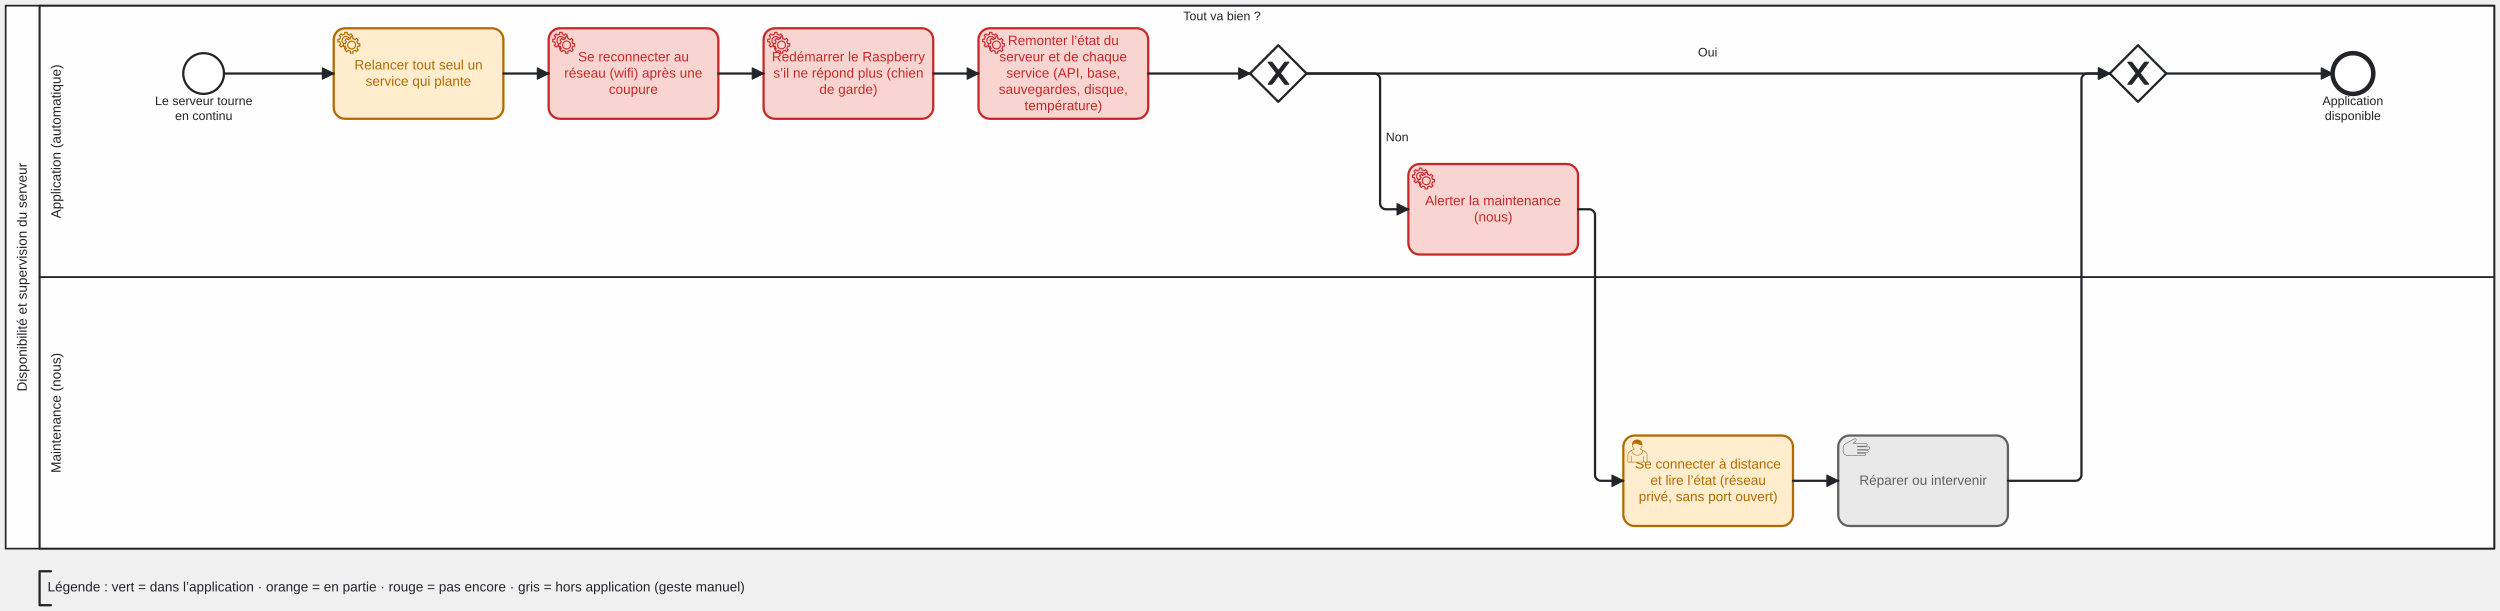
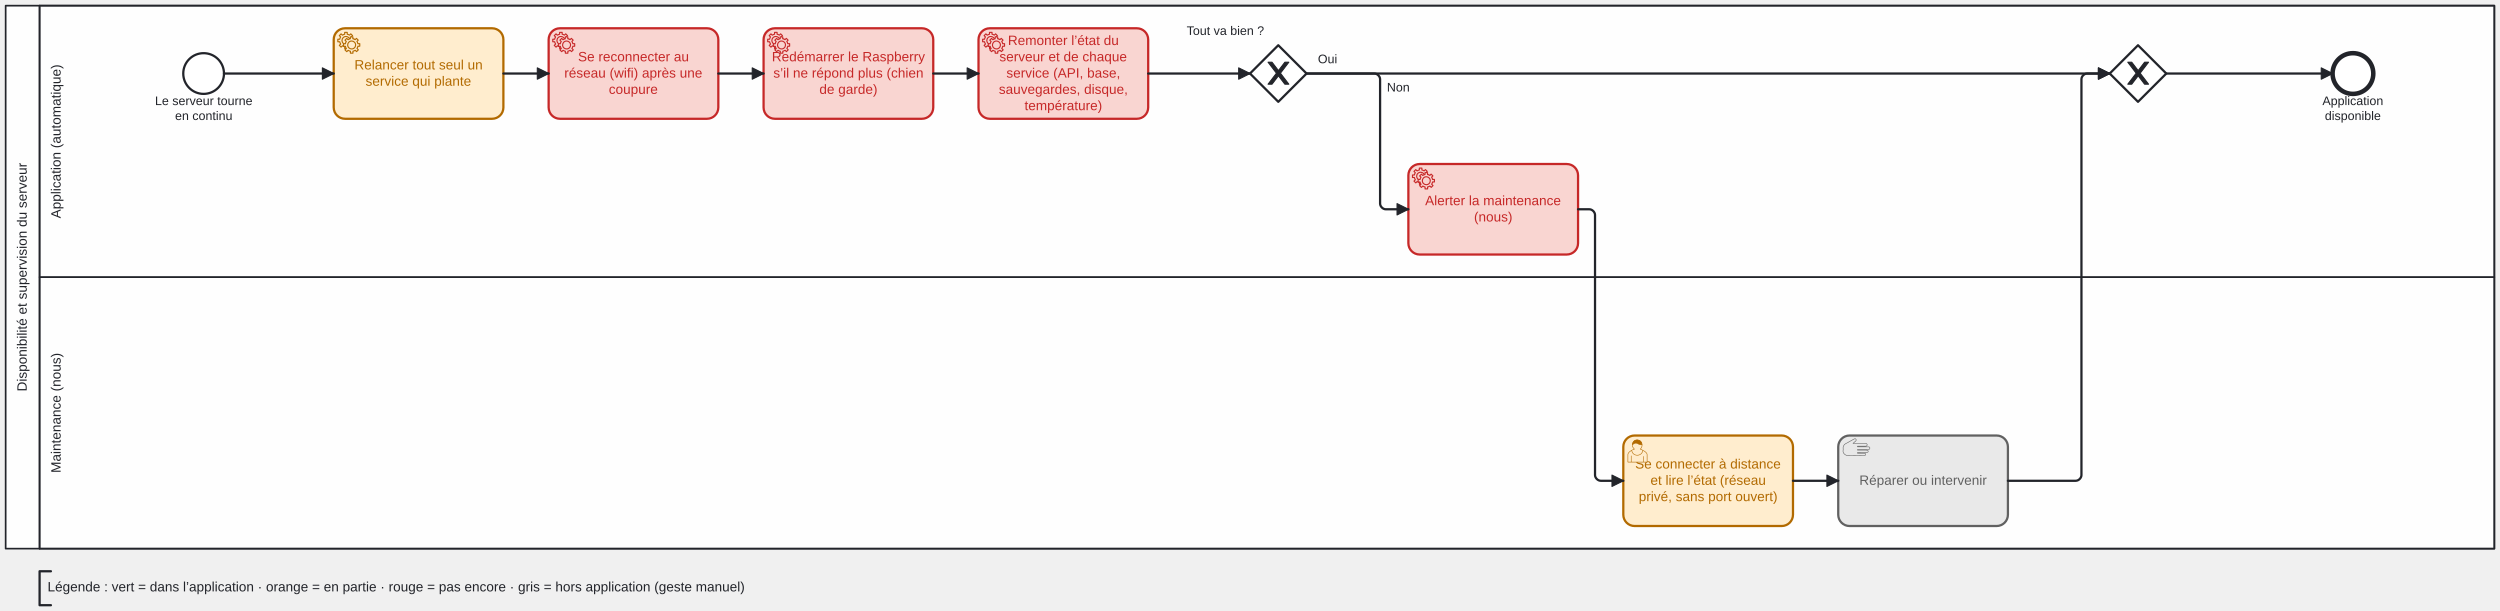
<svg xmlns="http://www.w3.org/2000/svg" width="2210" height="540" viewBox="35 35 2210 540" version="1.1">
  <g class="djs-group">
    <g class="djs-element djs-shape" data-element-id="P37_exploitation_pool" transform="matrix(1 0 0 1 40 40)" style="display: block;">
      <g class="djs-visual">
        <rect x="0" y="0" width="2200" height="480" rx="0" ry="0" style="stroke-linecap: round; stroke-linejoin: round; stroke: rgb(34, 36, 42); stroke-width: 1.5px; fill: white; fill-opacity: 0.95;" />
        <path style="fill: none; stroke-linecap: round; stroke-linejoin: round; stroke: rgb(34, 36, 42); stroke-width: 1.5px;" d="M30,0L30,480" />
        <text lineHeight="1.2" class="djs-label" transform="matrix(-1.83697e-16 -1 1 -1.83697e-16 0 480)" style="font-family: Arial, sans-serif; font-size: 12px; font-weight: normal; fill: rgb(34, 36, 42);">
          <tspan x="138.945" y="18.6">Disponibilité et supervision du serveur</tspan>
        </text>
      </g>
      <rect class="djs-hit djs-hit-all" x="0" y="0" width="2200" height="480" style="fill: none; stroke-opacity: 0; stroke: white; stroke-width: 15px;" />
      <rect x="-5" y="-5" rx="4" width="2210" height="490" class="djs-outline" style="fill: none;" />
    </g>
    <g class="djs-children">
      <g class="djs-group">
        <g class="djs-element djs-shape" data-element-id="P37_exploitation_voie_maintenance" transform="matrix(1 0 0 1 70 280)" style="display: block;">
          <g class="djs-visual">
            <rect x="0" y="0" width="2170" height="240" rx="0" ry="0" style="stroke-linecap: round; stroke-linejoin: round; stroke: rgb(34, 36, 42); stroke-width: 1.5px; fill: white; fill-opacity: 0.25;" />
            <text lineHeight="1.2" class="djs-label" transform="matrix(-1.83697e-16 -1 1 -1.83697e-16 0 240)" style="font-family: Arial, sans-serif; font-size: 12px; font-weight: normal; fill: rgb(34, 36, 42);">
              <tspan x="66.968" y="18.6">Maintenance (nous)</tspan>
            </text>
          </g>
          <rect class="djs-hit djs-hit-all" x="0" y="0" width="2170" height="240" style="fill: none; stroke-opacity: 0; stroke: white; stroke-width: 15px;" />
          <rect x="-5" y="-5" rx="4" width="2180" height="250" class="djs-outline" style="fill: none;" />
        </g>
      </g>
      <g class="djs-group">
        <g class="djs-element djs-shape" data-element-id="P37_exploitation_voie_systeme" transform="matrix(1 0 0 1 70 40)" style="display: block;">
          <g class="djs-visual">
            <rect x="0" y="0" width="2170" height="240" rx="0" ry="0" style="stroke-linecap: round; stroke-linejoin: round; stroke: rgb(34, 36, 42); stroke-width: 1.5px; fill: white; fill-opacity: 0.25;" />
            <text lineHeight="1.2" class="djs-label" transform="matrix(-1.83697e-16 -1 1 -1.83697e-16 0 240)" style="font-family: Arial, sans-serif; font-size: 12px; font-weight: normal; fill: rgb(34, 36, 42);">
              <tspan x="51.959" y="18.6">Application (automatique)</tspan>
            </text>
          </g>
          <rect class="djs-hit djs-hit-all" x="0" y="0" width="2170" height="240" style="fill: none; stroke-opacity: 0; stroke: white; stroke-width: 15px;" />
          <rect x="-5" y="-5" rx="4" width="2180" height="250" class="djs-outline" style="fill: none;" />
        </g>
      </g>
      <g class="djs-group">
        <g class="djs-element djs-shape" data-element-id="P37_exploitation_d" transform="matrix(1 0 0 1 197 82)" style="display: block;">
          <g class="djs-visual">
            <circle cx="18" cy="18" r="18" style="stroke-linecap: round; stroke-linejoin: round; stroke: rgb(34, 36, 42); stroke-width: 2px; fill: white; fill-opacity: 0.95;" />
          </g>
          <rect class="djs-hit djs-hit-all" x="0" y="0" width="36" height="36" style="fill: none; stroke-opacity: 0; stroke: white; stroke-width: 15px;" />
          <circle cx="18" cy="18" r="23" class="djs-outline" style="fill: none;" />
        </g>
      </g>
      <g class="djs-group">
        <g class="djs-element djs-shape" data-element-id="P37_exploitation_d_label" transform="matrix(1 0 0 1 172 118)" style="display: block;">
          <g class="djs-visual">
            <text lineHeight="1.2" class="djs-label" style="font-family: Arial, sans-serif; font-size: 11px; font-weight: normal; fill: rgb(34, 36, 42);">
              <tspan x="0" y="9.9">Le serveur tourne</tspan>
              <tspan x="17.727" y="23.1">en continu</tspan>
            </text>
          </g>
          <rect class="djs-hit djs-hit-all" x="0" y="0" width="87" height="27" style="fill: none; stroke-opacity: 0; stroke: white; stroke-width: 15px;" />
          <rect x="-5" y="-5" rx="4" width="97" height="37" class="djs-outline" style="fill: none;" />
        </g>
      </g>
      <g class="djs-group">
        <g class="djs-element djs-shape" data-element-id="P37_exploitation_t1" transform="matrix(1 0 0 1 330 60)" style="display: block;">
          <g class="djs-visual">
            <rect x="0" y="0" width="150" height="80" rx="10" ry="10" style="stroke-linecap: round; stroke-linejoin: round; stroke: rgb(178, 106, 0); stroke-width: 2px; fill: rgb(255, 236, 204); fill-opacity: 0.95;" />
            <text lineHeight="1.2" class="djs-label" style="font-family: Arial, sans-serif; font-size: 12px; font-weight: normal; fill: rgb(178, 106, 0);">
              <tspan x="18.297" y="36.4">Relancer tout seul un </tspan>
              <tspan x="28.144" y="50.8">service qui plante</tspan>
            </text>
            <circle cx="5" cy="5" r="5" transform="translate(6, 6)" style="stroke-linecap: round; stroke-linejoin: round; stroke: none; stroke-width: 2px; fill: rgb(255, 236, 204);" />
            <path d="m 12,18 v -1.713 c 0.352,-0.07 0.704,-0.178 1.048,-0.321 0.344,-0.145 0.666,-0.321 0.966,-0.521 l 1.194,1.18 1.567,-1.577 -1.195,-1.18 c 0.403,-0.614 0.683,-1.299 0.825,-2.018 l 1.622,-0.01 v -2.22 l -1.637,0.01 c -0.073,-0.352 -0.178,-0.7 -0.324,-1.044 -0.145,-0.344 -0.321,-0.664 -0.523,-0.962 l 1.131,-1.136 -1.583,-1.563 -1.13,1.136 c -0.614,-0.401 -1.303,-0.681 -2.023,-0.822 l 0.009,-1.619 h -2.241 l 0.004,1.631 c -0.354,0.074 -0.705,0.18 -1.05,0.324 -0.344,0.144 -0.665,0.321 -0.964,0.52 l -1.17,-1.158 -1.567,1.579 1.168,1.157 c -0.403,0.613 -0.683,1.298 -0.825,2.017 l -1.659,0.003 v 2.222 l 1.672,-0.006 c 0.073,0.351 0.18,0.702 0.324,1.045 0.145,0.344 0.321,0.664 0.523,0.961 l -1.199,1.197 1.584,1.56 1.196,-1.193 c 0.614,0.403 1.303,0.682 2.023,0.823 l 7.19e-4,1.699 h 2.227 z m 0.221,-3.996 c -1.789,0.75 -3.858,-0.093 -4.61,-1.874 -0.752,-1.783 0.091,-3.846 1.88,-4.596 1.788,-0.749 3.857,0.093 4.609,1.874 0.752,1.782 -0.091,3.846 -1.88,4.596 z" style="fill: rgb(255, 236, 204); stroke-linecap: round; stroke-linejoin: round; stroke: rgb(178, 106, 0); stroke-width: 1px;" />
            <circle cx="5" cy="5" r="5" transform="translate(11, 10)" style="stroke-linecap: round; stroke-linejoin: round; stroke: none; stroke-width: 2px; fill: rgb(255, 236, 204);" />
            <path d="m 17,22 v -1.713 c 0.352,-0.07 0.704,-0.178 1.048,-0.321 0.344,-0.145 0.666,-0.321 0.966,-0.521 l 1.194,1.18 1.567,-1.577 -1.195,-1.18 c 0.403,-0.614 0.683,-1.299 0.825,-2.018 l 1.622,-0.01 v -2.22 l -1.637,0.01 c -0.073,-0.352 -0.178,-0.7 -0.324,-1.044 -0.145,-0.344 -0.321,-0.664 -0.523,-0.962 l 1.131,-1.136 -1.583,-1.563 -1.13,1.136 c -0.614,-0.401 -1.303,-0.681 -2.023,-0.822 l 0.009,-1.619 h -2.241 l 0.004,1.631 c -0.354,0.074 -0.705,0.18 -1.05,0.324 -0.344,0.144 -0.665,0.321 -0.964,0.52 l -1.17,-1.158 -1.567,1.579 1.168,1.157 c -0.403,0.613 -0.683,1.298 -0.825,2.017 l -1.659,0.003 v 2.222 l 1.672,-0.006 c 0.073,0.351 0.18,0.702 0.324,1.045 0.145,0.344 0.321,0.664 0.523,0.961 l -1.199,1.197 1.584,1.56 1.196,-1.193 c 0.614,0.403 1.303,0.682 2.023,0.823 l 7.19e-4,1.699 h 2.227 z m 0.221,-3.996 c -1.789,0.75 -3.858,-0.093 -4.61,-1.874 -0.752,-1.783 0.091,-3.846 1.88,-4.596 1.788,-0.749 3.857,0.093 4.609,1.874 0.752,1.782 -0.091,3.846 -1.88,4.596 z" style="fill: rgb(255, 236, 204); stroke-linecap: round; stroke-linejoin: round; stroke: rgb(178, 106, 0); stroke-width: 1px;" />
          </g>
          <rect class="djs-hit djs-hit-all" x="0" y="0" width="150" height="80" style="fill: none; stroke-opacity: 0; stroke: white; stroke-width: 15px;" />
          <rect x="-5" y="-5" rx="14" width="160" height="90" class="djs-outline" style="fill: none;" />
        </g>
      </g>
      <g class="djs-group">
        <g class="djs-element djs-shape" data-element-id="P37_exploitation_t2" transform="matrix(1 0 0 1 520 60)" style="display: block;">
          <g class="djs-visual">
            <rect x="0" y="0" width="150" height="80" rx="10" ry="10" style="stroke-linecap: round; stroke-linejoin: round; stroke: rgb(198, 40, 40); stroke-width: 2px; fill: rgb(249, 211, 207); fill-opacity: 0.95;" />
            <text lineHeight="1.2" class="djs-label" style="font-family: Arial, sans-serif; font-size: 12px; font-weight: normal; fill: rgb(198, 40, 40);">
              <tspan x="25.969" y="29.2">Se reconnecter au </tspan>
              <tspan x="13.809" y="43.6">réseau (wifi) après une </tspan>
              <tspan x="53.154" y="58">coupure</tspan>
            </text>
            <circle cx="5" cy="5" r="5" transform="translate(6, 6)" style="stroke-linecap: round; stroke-linejoin: round; stroke: none; stroke-width: 2px; fill: rgb(249, 211, 207);" />
            <path d="m 12,18 v -1.713 c 0.352,-0.07 0.704,-0.178 1.048,-0.321 0.344,-0.145 0.666,-0.321 0.966,-0.521 l 1.194,1.18 1.567,-1.577 -1.195,-1.18 c 0.403,-0.614 0.683,-1.299 0.825,-2.018 l 1.622,-0.01 v -2.22 l -1.637,0.01 c -0.073,-0.352 -0.178,-0.7 -0.324,-1.044 -0.145,-0.344 -0.321,-0.664 -0.523,-0.962 l 1.131,-1.136 -1.583,-1.563 -1.13,1.136 c -0.614,-0.401 -1.303,-0.681 -2.023,-0.822 l 0.009,-1.619 h -2.241 l 0.004,1.631 c -0.354,0.074 -0.705,0.18 -1.05,0.324 -0.344,0.144 -0.665,0.321 -0.964,0.52 l -1.17,-1.158 -1.567,1.579 1.168,1.157 c -0.403,0.613 -0.683,1.298 -0.825,2.017 l -1.659,0.003 v 2.222 l 1.672,-0.006 c 0.073,0.351 0.18,0.702 0.324,1.045 0.145,0.344 0.321,0.664 0.523,0.961 l -1.199,1.197 1.584,1.56 1.196,-1.193 c 0.614,0.403 1.303,0.682 2.023,0.823 l 7.19e-4,1.699 h 2.227 z m 0.221,-3.996 c -1.789,0.75 -3.858,-0.093 -4.61,-1.874 -0.752,-1.783 0.091,-3.846 1.88,-4.596 1.788,-0.749 3.857,0.093 4.609,1.874 0.752,1.782 -0.091,3.846 -1.88,4.596 z" style="fill: rgb(249, 211, 207); stroke-linecap: round; stroke-linejoin: round; stroke: rgb(198, 40, 40); stroke-width: 1px;" />
            <circle cx="5" cy="5" r="5" transform="translate(11, 10)" style="stroke-linecap: round; stroke-linejoin: round; stroke: none; stroke-width: 2px; fill: rgb(249, 211, 207);" />
            <path d="m 17,22 v -1.713 c 0.352,-0.07 0.704,-0.178 1.048,-0.321 0.344,-0.145 0.666,-0.321 0.966,-0.521 l 1.194,1.18 1.567,-1.577 -1.195,-1.18 c 0.403,-0.614 0.683,-1.299 0.825,-2.018 l 1.622,-0.01 v -2.22 l -1.637,0.01 c -0.073,-0.352 -0.178,-0.7 -0.324,-1.044 -0.145,-0.344 -0.321,-0.664 -0.523,-0.962 l 1.131,-1.136 -1.583,-1.563 -1.13,1.136 c -0.614,-0.401 -1.303,-0.681 -2.023,-0.822 l 0.009,-1.619 h -2.241 l 0.004,1.631 c -0.354,0.074 -0.705,0.18 -1.05,0.324 -0.344,0.144 -0.665,0.321 -0.964,0.52 l -1.17,-1.158 -1.567,1.579 1.168,1.157 c -0.403,0.613 -0.683,1.298 -0.825,2.017 l -1.659,0.003 v 2.222 l 1.672,-0.006 c 0.073,0.351 0.18,0.702 0.324,1.045 0.145,0.344 0.321,0.664 0.523,0.961 l -1.199,1.197 1.584,1.56 1.196,-1.193 c 0.614,0.403 1.303,0.682 2.023,0.823 l 7.19e-4,1.699 h 2.227 z m 0.221,-3.996 c -1.789,0.75 -3.858,-0.093 -4.61,-1.874 -0.752,-1.783 0.091,-3.846 1.88,-4.596 1.788,-0.749 3.857,0.093 4.609,1.874 0.752,1.782 -0.091,3.846 -1.88,4.596 z" style="fill: rgb(249, 211, 207); stroke-linecap: round; stroke-linejoin: round; stroke: rgb(198, 40, 40); stroke-width: 1px;" />
          </g>
          <rect class="djs-hit djs-hit-all" x="0" y="0" width="150" height="80" style="fill: none; stroke-opacity: 0; stroke: white; stroke-width: 15px;" />
          <rect x="-5" y="-5" rx="14" width="160" height="90" class="djs-outline" style="fill: none;" />
        </g>
      </g>
      <g class="djs-group">
        <g class="djs-element djs-shape" data-element-id="P37_exploitation_t3" transform="matrix(1 0 0 1 710 60)" style="display: block;">
          <g class="djs-visual">
            <rect x="0" y="0" width="150" height="80" rx="10" ry="10" style="stroke-linecap: round; stroke-linejoin: round; stroke: rgb(198, 40, 40); stroke-width: 2px; fill: rgb(249, 211, 207); fill-opacity: 0.95;" />
            <text lineHeight="1.2" class="djs-label" style="font-family: Arial, sans-serif; font-size: 12px; font-weight: normal; fill: rgb(198, 40, 40);">
              <tspan x="7.305" y="29.2">Redémarrer le Raspberry </tspan>
              <tspan x="8.625" y="43.6">s’il ne répond plus (chien</tspan>
              <tspan x="49.312" y="58">de garde)</tspan>
            </text>
            <circle cx="5" cy="5" r="5" transform="translate(6, 6)" style="stroke-linecap: round; stroke-linejoin: round; stroke: none; stroke-width: 2px; fill: rgb(249, 211, 207);" />
            <path d="m 12,18 v -1.713 c 0.352,-0.07 0.704,-0.178 1.048,-0.321 0.344,-0.145 0.666,-0.321 0.966,-0.521 l 1.194,1.18 1.567,-1.577 -1.195,-1.18 c 0.403,-0.614 0.683,-1.299 0.825,-2.018 l 1.622,-0.01 v -2.22 l -1.637,0.01 c -0.073,-0.352 -0.178,-0.7 -0.324,-1.044 -0.145,-0.344 -0.321,-0.664 -0.523,-0.962 l 1.131,-1.136 -1.583,-1.563 -1.13,1.136 c -0.614,-0.401 -1.303,-0.681 -2.023,-0.822 l 0.009,-1.619 h -2.241 l 0.004,1.631 c -0.354,0.074 -0.705,0.18 -1.05,0.324 -0.344,0.144 -0.665,0.321 -0.964,0.52 l -1.17,-1.158 -1.567,1.579 1.168,1.157 c -0.403,0.613 -0.683,1.298 -0.825,2.017 l -1.659,0.003 v 2.222 l 1.672,-0.006 c 0.073,0.351 0.18,0.702 0.324,1.045 0.145,0.344 0.321,0.664 0.523,0.961 l -1.199,1.197 1.584,1.56 1.196,-1.193 c 0.614,0.403 1.303,0.682 2.023,0.823 l 7.19e-4,1.699 h 2.227 z m 0.221,-3.996 c -1.789,0.75 -3.858,-0.093 -4.61,-1.874 -0.752,-1.783 0.091,-3.846 1.88,-4.596 1.788,-0.749 3.857,0.093 4.609,1.874 0.752,1.782 -0.091,3.846 -1.88,4.596 z" style="fill: rgb(249, 211, 207); stroke-linecap: round; stroke-linejoin: round; stroke: rgb(198, 40, 40); stroke-width: 1px;" />
            <circle cx="5" cy="5" r="5" transform="translate(11, 10)" style="stroke-linecap: round; stroke-linejoin: round; stroke: none; stroke-width: 2px; fill: rgb(249, 211, 207);" />
            <path d="m 17,22 v -1.713 c 0.352,-0.07 0.704,-0.178 1.048,-0.321 0.344,-0.145 0.666,-0.321 0.966,-0.521 l 1.194,1.18 1.567,-1.577 -1.195,-1.18 c 0.403,-0.614 0.683,-1.299 0.825,-2.018 l 1.622,-0.01 v -2.22 l -1.637,0.01 c -0.073,-0.352 -0.178,-0.7 -0.324,-1.044 -0.145,-0.344 -0.321,-0.664 -0.523,-0.962 l 1.131,-1.136 -1.583,-1.563 -1.13,1.136 c -0.614,-0.401 -1.303,-0.681 -2.023,-0.822 l 0.009,-1.619 h -2.241 l 0.004,1.631 c -0.354,0.074 -0.705,0.18 -1.05,0.324 -0.344,0.144 -0.665,0.321 -0.964,0.52 l -1.17,-1.158 -1.567,1.579 1.168,1.157 c -0.403,0.613 -0.683,1.298 -0.825,2.017 l -1.659,0.003 v 2.222 l 1.672,-0.006 c 0.073,0.351 0.18,0.702 0.324,1.045 0.145,0.344 0.321,0.664 0.523,0.961 l -1.199,1.197 1.584,1.56 1.196,-1.193 c 0.614,0.403 1.303,0.682 2.023,0.823 l 7.19e-4,1.699 h 2.227 z m 0.221,-3.996 c -1.789,0.75 -3.858,-0.093 -4.61,-1.874 -0.752,-1.783 0.091,-3.846 1.88,-4.596 1.788,-0.749 3.857,0.093 4.609,1.874 0.752,1.782 -0.091,3.846 -1.88,4.596 z" style="fill: rgb(249, 211, 207); stroke-linecap: round; stroke-linejoin: round; stroke: rgb(198, 40, 40); stroke-width: 1px;" />
          </g>
          <rect class="djs-hit djs-hit-all" x="0" y="0" width="150" height="80" style="fill: none; stroke-opacity: 0; stroke: white; stroke-width: 15px;" />
          <rect x="-5" y="-5" rx="14" width="160" height="90" class="djs-outline" style="fill: none;" />
        </g>
      </g>
      <g class="djs-group">
        <g class="djs-element djs-shape" data-element-id="P37_exploitation_t4" transform="matrix(1 0 0 1 900 60)" style="display: block;">
          <g class="djs-visual">
            <rect x="0" y="0" width="150" height="80" rx="10" ry="10" style="stroke-linecap: round; stroke-linejoin: round; stroke: rgb(198, 40, 40); stroke-width: 2px; fill: rgb(249, 211, 207); fill-opacity: 0.95;" />
            <text lineHeight="1.2" class="djs-label" style="font-family: Arial, sans-serif; font-size: 12px; font-weight: normal; fill: rgb(198, 40, 40);">
              <tspan x="25.969" y="14.8">Remonter l’état du </tspan>
              <tspan x="18.467" y="29.2">serveur et de chaque </tspan>
              <tspan x="24.641" y="43.6">service (API, base, </tspan>
              <tspan x="17.961" y="58">sauvegardes, disque, </tspan>
              <tspan x="40.648" y="72.4">température)</tspan>
            </text>
            <circle cx="5" cy="5" r="5" transform="translate(6, 6)" style="stroke-linecap: round; stroke-linejoin: round; stroke: none; stroke-width: 2px; fill: rgb(249, 211, 207);" />
            <path d="m 12,18 v -1.713 c 0.352,-0.07 0.704,-0.178 1.048,-0.321 0.344,-0.145 0.666,-0.321 0.966,-0.521 l 1.194,1.18 1.567,-1.577 -1.195,-1.18 c 0.403,-0.614 0.683,-1.299 0.825,-2.018 l 1.622,-0.01 v -2.22 l -1.637,0.01 c -0.073,-0.352 -0.178,-0.7 -0.324,-1.044 -0.145,-0.344 -0.321,-0.664 -0.523,-0.962 l 1.131,-1.136 -1.583,-1.563 -1.13,1.136 c -0.614,-0.401 -1.303,-0.681 -2.023,-0.822 l 0.009,-1.619 h -2.241 l 0.004,1.631 c -0.354,0.074 -0.705,0.18 -1.05,0.324 -0.344,0.144 -0.665,0.321 -0.964,0.52 l -1.17,-1.158 -1.567,1.579 1.168,1.157 c -0.403,0.613 -0.683,1.298 -0.825,2.017 l -1.659,0.003 v 2.222 l 1.672,-0.006 c 0.073,0.351 0.18,0.702 0.324,1.045 0.145,0.344 0.321,0.664 0.523,0.961 l -1.199,1.197 1.584,1.56 1.196,-1.193 c 0.614,0.403 1.303,0.682 2.023,0.823 l 7.19e-4,1.699 h 2.227 z m 0.221,-3.996 c -1.789,0.75 -3.858,-0.093 -4.61,-1.874 -0.752,-1.783 0.091,-3.846 1.88,-4.596 1.788,-0.749 3.857,0.093 4.609,1.874 0.752,1.782 -0.091,3.846 -1.88,4.596 z" style="fill: rgb(249, 211, 207); stroke-linecap: round; stroke-linejoin: round; stroke: rgb(198, 40, 40); stroke-width: 1px;" />
            <circle cx="5" cy="5" r="5" transform="translate(11, 10)" style="stroke-linecap: round; stroke-linejoin: round; stroke: none; stroke-width: 2px; fill: rgb(249, 211, 207);" />
            <path d="m 17,22 v -1.713 c 0.352,-0.07 0.704,-0.178 1.048,-0.321 0.344,-0.145 0.666,-0.321 0.966,-0.521 l 1.194,1.18 1.567,-1.577 -1.195,-1.18 c 0.403,-0.614 0.683,-1.299 0.825,-2.018 l 1.622,-0.01 v -2.22 l -1.637,0.01 c -0.073,-0.352 -0.178,-0.7 -0.324,-1.044 -0.145,-0.344 -0.321,-0.664 -0.523,-0.962 l 1.131,-1.136 -1.583,-1.563 -1.13,1.136 c -0.614,-0.401 -1.303,-0.681 -2.023,-0.822 l 0.009,-1.619 h -2.241 l 0.004,1.631 c -0.354,0.074 -0.705,0.18 -1.05,0.324 -0.344,0.144 -0.665,0.321 -0.964,0.52 l -1.17,-1.158 -1.567,1.579 1.168,1.157 c -0.403,0.613 -0.683,1.298 -0.825,2.017 l -1.659,0.003 v 2.222 l 1.672,-0.006 c 0.073,0.351 0.18,0.702 0.324,1.045 0.145,0.344 0.321,0.664 0.523,0.961 l -1.199,1.197 1.584,1.56 1.196,-1.193 c 0.614,0.403 1.303,0.682 2.023,0.823 l 7.19e-4,1.699 h 2.227 z m 0.221,-3.996 c -1.789,0.75 -3.858,-0.093 -4.61,-1.874 -0.752,-1.783 0.091,-3.846 1.88,-4.596 1.788,-0.749 3.857,0.093 4.609,1.874 0.752,1.782 -0.091,3.846 -1.88,4.596 z" style="fill: rgb(249, 211, 207); stroke-linecap: round; stroke-linejoin: round; stroke: rgb(198, 40, 40); stroke-width: 1px;" />
          </g>
          <rect class="djs-hit djs-hit-all" x="0" y="0" width="150" height="80" style="fill: none; stroke-opacity: 0; stroke: white; stroke-width: 15px;" />
          <rect x="-5" y="-5" rx="14" width="160" height="90" class="djs-outline" style="fill: none;" />
        </g>
      </g>
      <g class="djs-group">
        <g class="djs-element djs-shape" data-element-id="P37_exploitation_g1" transform="matrix(1 0 0 1 1140 75)" style="display: block;">
          <g class="djs-visual">
            <polygon points="25,0 50,25 25,50 0,25" style="stroke-linecap: round; stroke-linejoin: round; stroke: rgb(34, 36, 42); stroke-width: 2px; fill: white; fill-opacity: 0.95;" />
            <path d="m 16,15 7.429,9.714 -7.429,9.714 3.429,0 5.714,-7.464 5.714,7.464 3.429,0 -7.429,-9.714 7.429,-9.714 -3.429,0 -5.714,7.464 -5.714,-7.464 -3.429,0 z" style="fill: rgb(34, 36, 42); stroke-linecap: round; stroke-linejoin: round; stroke: rgb(34, 36, 42); stroke-width: 1px;" />
          </g>
          <rect class="djs-hit djs-hit-all" x="0" y="0" width="50" height="50" style="fill: none; stroke-opacity: 0; stroke: white; stroke-width: 15px;" />
          <rect x="2" y="2" rx="4" width="46" height="46" class="djs-outline" style="transform-box: fill-box; transform: rotate(45deg); transform-origin: center center; fill: none;" />
        </g>
      </g>
      <g class="djs-group">
-         <g class="djs-element djs-shape" data-element-id="P37_exploitation_g1_label" transform="matrix(1 0 0 1 1081 43)" style="display: block;">
+         <g class="djs-element djs-shape" data-element-id="P37_exploitation_g1_label" transform="matrix(1 0 0 1 1084 56)" style="display: block;">
          <g class="djs-visual">
            <text lineHeight="1.2" class="djs-label" style="font-family: Arial, sans-serif; font-size: 11px; font-weight: normal; fill: rgb(34, 36, 42);">
              <tspan x="0" y="9.9">Tout va bien ?</tspan>
            </text>
          </g>
          <rect class="djs-hit djs-hit-all" x="0" y="0" width="69" height="14" style="fill: none; stroke-opacity: 0; stroke: white; stroke-width: 15px;" />
          <rect x="-5" y="-5" rx="4" width="79" height="24" class="djs-outline" style="fill: none;" />
        </g>
      </g>
      <g class="djs-group">
        <g class="djs-element djs-shape" data-element-id="P37_exploitation_t5" transform="matrix(1 0 0 1 1280 180)" style="display: block;">
          <g class="djs-visual">
            <rect x="0" y="0" width="150" height="80" rx="10" ry="10" style="stroke-linecap: round; stroke-linejoin: round; stroke: rgb(198, 40, 40); stroke-width: 2px; fill: rgb(249, 211, 207); fill-opacity: 0.95;" />
            <text lineHeight="1.2" class="djs-label" style="font-family: Arial, sans-serif; font-size: 12px; font-weight: normal; fill: rgb(198, 40, 40);">
              <tspan x="14.805" y="36.4">Alerter la maintenance </tspan>
              <tspan x="57.991" y="50.8">(nous)</tspan>
            </text>
            <circle cx="5" cy="5" r="5" transform="translate(6, 6)" style="stroke-linecap: round; stroke-linejoin: round; stroke: none; stroke-width: 2px; fill: rgb(249, 211, 207);" />
            <path d="m 12,18 v -1.713 c 0.352,-0.07 0.704,-0.178 1.048,-0.321 0.344,-0.145 0.666,-0.321 0.966,-0.521 l 1.194,1.18 1.567,-1.577 -1.195,-1.18 c 0.403,-0.614 0.683,-1.299 0.825,-2.018 l 1.622,-0.01 v -2.22 l -1.637,0.01 c -0.073,-0.352 -0.178,-0.7 -0.324,-1.044 -0.145,-0.344 -0.321,-0.664 -0.523,-0.962 l 1.131,-1.136 -1.583,-1.563 -1.13,1.136 c -0.614,-0.401 -1.303,-0.681 -2.023,-0.822 l 0.009,-1.619 h -2.241 l 0.004,1.631 c -0.354,0.074 -0.705,0.18 -1.05,0.324 -0.344,0.144 -0.665,0.321 -0.964,0.52 l -1.17,-1.158 -1.567,1.579 1.168,1.157 c -0.403,0.613 -0.683,1.298 -0.825,2.017 l -1.659,0.003 v 2.222 l 1.672,-0.006 c 0.073,0.351 0.18,0.702 0.324,1.045 0.145,0.344 0.321,0.664 0.523,0.961 l -1.199,1.197 1.584,1.56 1.196,-1.193 c 0.614,0.403 1.303,0.682 2.023,0.823 l 7.19e-4,1.699 h 2.227 z m 0.221,-3.996 c -1.789,0.75 -3.858,-0.093 -4.61,-1.874 -0.752,-1.783 0.091,-3.846 1.88,-4.596 1.788,-0.749 3.857,0.093 4.609,1.874 0.752,1.782 -0.091,3.846 -1.88,4.596 z" style="fill: rgb(249, 211, 207); stroke-linecap: round; stroke-linejoin: round; stroke: rgb(198, 40, 40); stroke-width: 1px;" />
            <circle cx="5" cy="5" r="5" transform="translate(11, 10)" style="stroke-linecap: round; stroke-linejoin: round; stroke: none; stroke-width: 2px; fill: rgb(249, 211, 207);" />
            <path d="m 17,22 v -1.713 c 0.352,-0.07 0.704,-0.178 1.048,-0.321 0.344,-0.145 0.666,-0.321 0.966,-0.521 l 1.194,1.18 1.567,-1.577 -1.195,-1.18 c 0.403,-0.614 0.683,-1.299 0.825,-2.018 l 1.622,-0.01 v -2.22 l -1.637,0.01 c -0.073,-0.352 -0.178,-0.7 -0.324,-1.044 -0.145,-0.344 -0.321,-0.664 -0.523,-0.962 l 1.131,-1.136 -1.583,-1.563 -1.13,1.136 c -0.614,-0.401 -1.303,-0.681 -2.023,-0.822 l 0.009,-1.619 h -2.241 l 0.004,1.631 c -0.354,0.074 -0.705,0.18 -1.05,0.324 -0.344,0.144 -0.665,0.321 -0.964,0.52 l -1.17,-1.158 -1.567,1.579 1.168,1.157 c -0.403,0.613 -0.683,1.298 -0.825,2.017 l -1.659,0.003 v 2.222 l 1.672,-0.006 c 0.073,0.351 0.18,0.702 0.324,1.045 0.145,0.344 0.321,0.664 0.523,0.961 l -1.199,1.197 1.584,1.56 1.196,-1.193 c 0.614,0.403 1.303,0.682 2.023,0.823 l 7.19e-4,1.699 h 2.227 z m 0.221,-3.996 c -1.789,0.75 -3.858,-0.093 -4.61,-1.874 -0.752,-1.783 0.091,-3.846 1.88,-4.596 1.788,-0.749 3.857,0.093 4.609,1.874 0.752,1.782 -0.091,3.846 -1.88,4.596 z" style="fill: rgb(249, 211, 207); stroke-linecap: round; stroke-linejoin: round; stroke: rgb(198, 40, 40); stroke-width: 1px;" />
          </g>
          <rect class="djs-hit djs-hit-all" x="0" y="0" width="150" height="80" style="fill: none; stroke-opacity: 0; stroke: white; stroke-width: 15px;" />
          <rect x="-5" y="-5" rx="14" width="160" height="90" class="djs-outline" style="fill: none;" />
        </g>
      </g>
      <g class="djs-group">
        <g class="djs-element djs-shape" data-element-id="P37_exploitation_t6" transform="matrix(1 0 0 1 1470 420)" style="display: block;">
          <g class="djs-visual">
            <rect x="0" y="0" width="150" height="80" rx="10" ry="10" style="stroke-linecap: round; stroke-linejoin: round; stroke: rgb(178, 106, 0); stroke-width: 2px; fill: rgb(255, 236, 204); fill-opacity: 0.95;" />
            <text lineHeight="1.2" class="djs-label" style="font-family: Arial, sans-serif; font-size: 12px; font-weight: normal; fill: rgb(178, 106, 0);">
              <tspan x="10.463" y="29.2">Se connecter à distance </tspan>
              <tspan x="23.977" y="43.6">et lire l’état (réseau </tspan>
              <tspan x="13.639" y="58">privé, sans port ouvert)</tspan>
            </text>
            <path d="m 15,12 c 0.909,-0.845 1.594,-2.049 1.594,-3.385 0,-2.554 -1.805,-4.622 -4.357,-4.622 -2.552,0 -4.288,2.068 -4.288,4.622 0,1.348 0.974,2.562 1.896,3.405 -0.529,0.187 -5.669,2.097 -5.794,4.756 v 6.718 h 17 v -6.718 c 0,-2.298 -5.528,-4.595 -6.051,-4.776 zm -8,6 l 0,5.5 m 11,0 l 0,-5" style="fill: rgb(255, 236, 204); stroke-linecap: round; stroke-linejoin: round; stroke: rgb(178, 106, 0); stroke-width: 0.5px;" />
            <path d="m 15,12 m 2.162,1.009 c 0,2.447 -2.158,4.431 -4.821,4.431 -2.665,0 -4.822,-1.981 -4.822,-4.431 " style="fill: rgb(255, 236, 204); stroke-linecap: round; stroke-linejoin: round; stroke: rgb(178, 106, 0); stroke-width: 0.5px;" />
            <path d="m 15,12 m -6.9,-3.80 c 0,0 2.251,-2.358 4.274,-1.177 2.024,1.181 4.221,1.537 4.124,0.965 -0.098,-0.57 -0.117,-3.791 -4.191,-4.136 -3.575,0.001 -4.208,3.367 -4.207,4.348 z" style="fill: rgb(178, 106, 0); stroke-linecap: round; stroke-linejoin: round; stroke: rgb(178, 106, 0); stroke-width: 0.5px;" />
          </g>
          <rect class="djs-hit djs-hit-all" x="0" y="0" width="150" height="80" style="fill: none; stroke-opacity: 0; stroke: white; stroke-width: 15px;" />
          <rect x="-5" y="-5" rx="14" width="160" height="90" class="djs-outline" style="fill: none;" />
        </g>
      </g>
      <g class="djs-group">
        <g class="djs-element djs-shape" data-element-id="P37_exploitation_t7" transform="matrix(1 0 0 1 1660 420)" style="display: block;">
          <g class="djs-visual">
            <rect x="0" y="0" width="150" height="80" rx="10" ry="10" style="stroke-linecap: round; stroke-linejoin: round; stroke: rgb(97, 97, 97); stroke-width: 2px; fill: rgb(232, 232, 232); fill-opacity: 0.95;" />
            <text lineHeight="1.2" class="djs-label" style="font-family: Arial, sans-serif; font-size: 12px; font-weight: normal; fill: rgb(97, 97, 97);">
              <tspan x="18.633" y="43.6">Réparer ou intervenir</tspan>
            </text>
            <path d="m 17,15 c 0.234,-0.01 5.604,0.008 8.029,0.004 0.808,0 1.271,-0.172 1.417,-0.752 0.227,-0.898 -0.334,-1.314 -1.338,-1.316 -2.467,-0.01 -7.886,-0.004 -8.108,-0.004 -0.014,-0.079 0.016,-0.533 0,-0.61 0.195,-0.042 8.507,0.006 9.616,0.002 0.877,-0.007 1.35,-0.438 1.353,-1.208 0.003,-0.768 -0.479,-1.09 -1.35,-1.091 -2.968,-0.002 -9.619,-0.013 -9.619,-0.013 v -0.591 c 0,0 5.052,-0.016 7.225,-0.016 0.888,-0.002 1.354,-0.416 1.351,-1.193 -0.006,-0.761 -0.492,-1.196 -1.361,-1.196 -3.473,-0.005 -10.86,-0.003 -11.083,-0.003 -0.022,-0.047 -0.045,-0.094 -0.069,-0.139 0.394,-0.319 2.041,-1.626 2.415,-2.017 0.469,-0.487 0.519,-1.165 0.162,-1.604 -0.414,-0.511 -0.973,-0.5 -1.48,-0.236 -1.461,0.764 -6.6,3.643 -7.733,4.271 -0.9,0.499 -1.516,1.253 -1.882,2.19 -0.37,0.95 -0.17,2.01 -0.166,2.979 0.004,0.718 -0.273,1.345 -0.055,2.063 0.629,2.087 2.425,3.312 4.859,3.318 4.618,0.014 9.238,-0.139 13.857,-0.158 0.755,-0.004 1.171,-0.301 1.182,-1.033 0.012,-0.754 -0.423,-0.969 -1.183,-0.973 -1.778,-0.01 -5.824,-0.004 -6.04,-0.004 10e-4,-0.084 0.003,-0.586 10e-4,-0.67 z" style="fill: rgb(232, 232, 232); stroke-linecap: round; stroke-linejoin: round; stroke: rgb(97, 97, 97); stroke-width: 0.5px;" />
          </g>
          <rect class="djs-hit djs-hit-all" x="0" y="0" width="150" height="80" style="fill: none; stroke-opacity: 0; stroke: white; stroke-width: 15px;" />
          <rect x="-5" y="-5" rx="14" width="160" height="90" class="djs-outline" style="fill: none;" />
        </g>
      </g>
      <g class="djs-group">
        <g class="djs-element djs-shape" data-element-id="P37_exploitation_f" transform="matrix(1 0 0 1 2097 82)" style="display: block;">
          <g class="djs-visual">
            <circle cx="18" cy="18" r="18" style="stroke-linecap: round; stroke-linejoin: round; stroke: rgb(34, 36, 42); stroke-width: 4px; fill: white; fill-opacity: 0.95;" />
          </g>
          <rect class="djs-hit djs-hit-all" x="0" y="0" width="36" height="36" style="fill: none; stroke-opacity: 0; stroke: white; stroke-width: 15px;" />
          <circle cx="18" cy="18" r="24" class="djs-outline" style="fill: none;" />
        </g>
      </g>
      <g class="djs-group">
        <g class="djs-element djs-shape" data-element-id="P37_exploitation_f_label" transform="matrix(1 0 0 1 2088 118)" style="display: block;">
          <g class="djs-visual">
            <text lineHeight="1.2" class="djs-label" style="font-family: Arial, sans-serif; font-size: 11px; font-weight: normal; fill: rgb(34, 36, 42);">
              <tspan x="0" y="9.9">Application </tspan>
              <tspan x="2.141" y="23.1">disponible</tspan>
            </text>
          </g>
          <rect class="djs-hit djs-hit-all" x="0" y="0" width="54" height="27" style="fill: none; stroke-opacity: 0; stroke: white; stroke-width: 15px;" />
          <rect x="-5" y="-5" rx="4" width="64" height="37" class="djs-outline" style="fill: none;" />
        </g>
      </g>
      <g class="djs-group">
        <g class="djs-element djs-shape" data-element-id="P37_exploitation_gj1" transform="matrix(1 0 0 1 1900 75)" style="display: block;">
          <g class="djs-visual">
            <polygon points="25,0 50,25 25,50 0,25" style="stroke-linecap: round; stroke-linejoin: round; stroke: rgb(34, 36, 42); stroke-width: 2px; fill: white; fill-opacity: 0.95;" />
            <path d="m 16,15 7.429,9.714 -7.429,9.714 3.429,0 5.714,-7.464 5.714,7.464 3.429,0 -7.429,-9.714 7.429,-9.714 -3.429,0 -5.714,7.464 -5.714,-7.464 -3.429,0 z" style="fill: rgb(34, 36, 42); stroke-linecap: round; stroke-linejoin: round; stroke: rgb(34, 36, 42); stroke-width: 1px;" />
          </g>
          <rect class="djs-hit djs-hit-all" x="0" y="0" width="50" height="50" style="fill: none; stroke-opacity: 0; stroke: white; stroke-width: 15px;" />
          <rect x="2" y="2" rx="4" width="46" height="46" class="djs-outline" style="transform-box: fill-box; transform: rotate(45deg); transform-origin: center center; fill: none;" />
        </g>
      </g>
      <g class="djs-group">
        <g class="djs-element djs-shape" data-element-id="P37_exploitation_legende" transform="matrix(1 0 0 1 70 540)" style="display: block;">
          <g class="djs-visual">
            <rect x="0" y="0" width="760" height="30" rx="0" ry="0" style="stroke-linecap: round; stroke-linejoin: round; stroke: none; stroke-width: 2px; fill: none;" />
            <path d="m 0, 0 m 10,0 l -10,0 l 0,30 l 10,0" style="fill: none; stroke-linecap: round; stroke-linejoin: round; stroke: rgb(34, 36, 42); stroke-width: 2px;" />
            <text lineHeight="1.2" class="djs-label" style="font-family: Arial, sans-serif; font-size: 12px; font-weight: normal; fill: rgb(34, 36, 42);">
              <tspan x="7" y="17.8">Légende : vert = dans l’application · orange = en partie · rouge = pas encore · gris = hors application (geste manuel)</tspan>
            </text>
          </g>
          <rect class="djs-hit djs-hit-all" x="0" y="0" width="760" height="30" style="fill: none; stroke-opacity: 0; stroke: white; stroke-width: 15px;" />
          <rect x="-5" y="-5" rx="4" width="770" height="40" class="djs-outline" style="fill: none;" />
        </g>
      </g>
      <g class="djs-group">
        <g class="djs-element djs-connection" data-element-id="P37_exploitation_flux1" style="display: block;">
          <g class="djs-visual">
            <defs>
-               <marker id="marker-dgd45fxdcb6xg25v5jf3x891c" viewBox="0 0 20 20" refX="11" refY="10" markerWidth="10" markerHeight="10" orient="auto">
-                 <path d="M 1 5 L 11 10 L 1 15 Z" style="stroke-linecap: round; stroke-linejoin: round; stroke: rgb(34, 36, 42); stroke-width: 1px; fill: rgb(34, 36, 42);" />
-               </marker>
-             </defs>
-             <path data-corner-radius="5" style="fill: none; stroke-linecap: round; stroke-linejoin: round; stroke: rgb(34, 36, 42); stroke-width: 2px; marker-end: url('#marker-dgd45fxdcb6xg25v5jf3x891c');" d="M233,100L330,100" />
+               <marker id="marker-8pgk9odnj7phz7b0xs5ag2x5d" viewBox="0 0 20 20" refX="11" refY="10" markerWidth="10" markerHeight="10" orient="auto">
+                 <path d="M 1 5 L 11 10 L 1 15 Z" style="stroke-linecap: round; stroke-linejoin: round; stroke: rgb(34, 36, 42); stroke-width: 1px; fill: rgb(34, 36, 42);" />
+               </marker>
+             </defs>
+             <path data-corner-radius="5" style="fill: none; stroke-linecap: round; stroke-linejoin: round; stroke: rgb(34, 36, 42); stroke-width: 2px; marker-end: url('#marker-8pgk9odnj7phz7b0xs5ag2x5d');" d="M233,100L330,100" />
          </g>
          <rect x="228" y="95" rx="4" width="107" height="10" class="djs-outline" style="fill: none;" />
          <path d="M233,100L330,100" class="djs-hit djs-hit-stroke" style="fill: none; stroke-opacity: 0; stroke: white; stroke-width: 15px;" />
        </g>
      </g>
      <g class="djs-group">
        <g class="djs-element djs-connection" data-element-id="P37_exploitation_flux2" style="display: block;">
          <g class="djs-visual">
            <defs>
-               <marker id="marker-4x2j9oyy3zgrfyhlptp9lxdrk" viewBox="0 0 20 20" refX="11" refY="10" markerWidth="10" markerHeight="10" orient="auto">
-                 <path d="M 1 5 L 11 10 L 1 15 Z" style="stroke-linecap: round; stroke-linejoin: round; stroke: rgb(34, 36, 42); stroke-width: 1px; fill: rgb(34, 36, 42);" />
-               </marker>
-             </defs>
-             <path data-corner-radius="5" style="fill: none; stroke-linecap: round; stroke-linejoin: round; stroke: rgb(34, 36, 42); stroke-width: 2px; marker-end: url('#marker-4x2j9oyy3zgrfyhlptp9lxdrk');" d="M480,100L520,100" />
+               <marker id="marker-bwhc9n6blhmkqnrvp0ouz0zxe" viewBox="0 0 20 20" refX="11" refY="10" markerWidth="10" markerHeight="10" orient="auto">
+                 <path d="M 1 5 L 11 10 L 1 15 Z" style="stroke-linecap: round; stroke-linejoin: round; stroke: rgb(34, 36, 42); stroke-width: 1px; fill: rgb(34, 36, 42);" />
+               </marker>
+             </defs>
+             <path data-corner-radius="5" style="fill: none; stroke-linecap: round; stroke-linejoin: round; stroke: rgb(34, 36, 42); stroke-width: 2px; marker-end: url('#marker-bwhc9n6blhmkqnrvp0ouz0zxe');" d="M480,100L520,100" />
          </g>
          <rect x="475" y="95" rx="4" width="50" height="10" class="djs-outline" style="fill: none;" />
          <path d="M480,100L520,100" class="djs-hit djs-hit-stroke" style="fill: none; stroke-opacity: 0; stroke: white; stroke-width: 15px;" />
        </g>
      </g>
      <g class="djs-group">
        <g class="djs-element djs-connection" data-element-id="P37_exploitation_flux3" style="display: block;">
          <g class="djs-visual">
            <defs>
-               <marker id="marker-42i9d2m5c9d3cfg96ux5da2r4" viewBox="0 0 20 20" refX="11" refY="10" markerWidth="10" markerHeight="10" orient="auto">
-                 <path d="M 1 5 L 11 10 L 1 15 Z" style="stroke-linecap: round; stroke-linejoin: round; stroke: rgb(34, 36, 42); stroke-width: 1px; fill: rgb(34, 36, 42);" />
-               </marker>
-             </defs>
-             <path data-corner-radius="5" style="fill: none; stroke-linecap: round; stroke-linejoin: round; stroke: rgb(34, 36, 42); stroke-width: 2px; marker-end: url('#marker-42i9d2m5c9d3cfg96ux5da2r4');" d="M670,100L710,100" />
+               <marker id="marker-0yw2hvusllkrry1c283tg02vc" viewBox="0 0 20 20" refX="11" refY="10" markerWidth="10" markerHeight="10" orient="auto">
+                 <path d="M 1 5 L 11 10 L 1 15 Z" style="stroke-linecap: round; stroke-linejoin: round; stroke: rgb(34, 36, 42); stroke-width: 1px; fill: rgb(34, 36, 42);" />
+               </marker>
+             </defs>
+             <path data-corner-radius="5" style="fill: none; stroke-linecap: round; stroke-linejoin: round; stroke: rgb(34, 36, 42); stroke-width: 2px; marker-end: url('#marker-0yw2hvusllkrry1c283tg02vc');" d="M670,100L710,100" />
          </g>
          <rect x="665" y="95" rx="4" width="50" height="10" class="djs-outline" style="fill: none;" />
          <path d="M670,100L710,100" class="djs-hit djs-hit-stroke" style="fill: none; stroke-opacity: 0; stroke: white; stroke-width: 15px;" />
        </g>
      </g>
      <g class="djs-group">
        <g class="djs-element djs-connection" data-element-id="P37_exploitation_flux4" style="display: block;">
          <g class="djs-visual">
            <defs>
-               <marker id="marker-9xrpdsxicvuhwcq4xikn4q25x" viewBox="0 0 20 20" refX="11" refY="10" markerWidth="10" markerHeight="10" orient="auto">
-                 <path d="M 1 5 L 11 10 L 1 15 Z" style="stroke-linecap: round; stroke-linejoin: round; stroke: rgb(34, 36, 42); stroke-width: 1px; fill: rgb(34, 36, 42);" />
-               </marker>
-             </defs>
-             <path data-corner-radius="5" style="fill: none; stroke-linecap: round; stroke-linejoin: round; stroke: rgb(34, 36, 42); stroke-width: 2px; marker-end: url('#marker-9xrpdsxicvuhwcq4xikn4q25x');" d="M860,100L900,100" />
+               <marker id="marker-1w4rvs02imllb07dm9t9nidrs" viewBox="0 0 20 20" refX="11" refY="10" markerWidth="10" markerHeight="10" orient="auto">
+                 <path d="M 1 5 L 11 10 L 1 15 Z" style="stroke-linecap: round; stroke-linejoin: round; stroke: rgb(34, 36, 42); stroke-width: 1px; fill: rgb(34, 36, 42);" />
+               </marker>
+             </defs>
+             <path data-corner-radius="5" style="fill: none; stroke-linecap: round; stroke-linejoin: round; stroke: rgb(34, 36, 42); stroke-width: 2px; marker-end: url('#marker-1w4rvs02imllb07dm9t9nidrs');" d="M860,100L900,100" />
          </g>
          <rect x="855" y="95" rx="4" width="50" height="10" class="djs-outline" style="fill: none;" />
          <path d="M860,100L900,100" class="djs-hit djs-hit-stroke" style="fill: none; stroke-opacity: 0; stroke: white; stroke-width: 15px;" />
        </g>
      </g>
      <g class="djs-group">
        <g class="djs-element djs-connection" data-element-id="P37_exploitation_flux5" style="display: block;">
          <g class="djs-visual">
            <defs>
-               <marker id="marker-1ybpxboxm20zkn1yonvq37nwt" viewBox="0 0 20 20" refX="11" refY="10" markerWidth="10" markerHeight="10" orient="auto">
-                 <path d="M 1 5 L 11 10 L 1 15 Z" style="stroke-linecap: round; stroke-linejoin: round; stroke: rgb(34, 36, 42); stroke-width: 1px; fill: rgb(34, 36, 42);" />
-               </marker>
-             </defs>
-             <path data-corner-radius="5" style="fill: none; stroke-linecap: round; stroke-linejoin: round; stroke: rgb(34, 36, 42); stroke-width: 2px; marker-end: url('#marker-1ybpxboxm20zkn1yonvq37nwt');" d="M1050,100L1140,100" />
+               <marker id="marker-1ej7gael6vjt2krumomew6hio" viewBox="0 0 20 20" refX="11" refY="10" markerWidth="10" markerHeight="10" orient="auto">
+                 <path d="M 1 5 L 11 10 L 1 15 Z" style="stroke-linecap: round; stroke-linejoin: round; stroke: rgb(34, 36, 42); stroke-width: 1px; fill: rgb(34, 36, 42);" />
+               </marker>
+             </defs>
+             <path data-corner-radius="5" style="fill: none; stroke-linecap: round; stroke-linejoin: round; stroke: rgb(34, 36, 42); stroke-width: 2px; marker-end: url('#marker-1ej7gael6vjt2krumomew6hio');" d="M1050,100L1140,100" />
          </g>
          <rect x="1045" y="95" rx="4" width="100" height="10" class="djs-outline" style="fill: none;" />
          <path d="M1050,100L1140,100" class="djs-hit djs-hit-stroke" style="fill: none; stroke-opacity: 0; stroke: white; stroke-width: 15px;" />
        </g>
      </g>
      <g class="djs-group">
        <g class="djs-element djs-connection" data-element-id="P37_exploitation_flux6" style="display: block;">
          <g class="djs-visual">
            <defs>
-               <marker id="marker-52l1uhl3hkz0e4gpdfytfb2iy" viewBox="0 0 20 20" refX="11" refY="10" markerWidth="10" markerHeight="10" orient="auto">
-                 <path d="M 1 5 L 11 10 L 1 15 Z" style="stroke-linecap: round; stroke-linejoin: round; stroke: rgb(34, 36, 42); stroke-width: 1px; fill: rgb(34, 36, 42);" />
-               </marker>
-             </defs>
-             <path data-corner-radius="5" style="fill: none; stroke-linecap: round; stroke-linejoin: round; stroke: rgb(34, 36, 42); stroke-width: 2px; marker-end: url('#marker-52l1uhl3hkz0e4gpdfytfb2iy');" d="M1190,100L1900,100" />
+               <marker id="marker-a9aa24xzna07xpz0xr16bsr08" viewBox="0 0 20 20" refX="11" refY="10" markerWidth="10" markerHeight="10" orient="auto">
+                 <path d="M 1 5 L 11 10 L 1 15 Z" style="stroke-linecap: round; stroke-linejoin: round; stroke: rgb(34, 36, 42); stroke-width: 1px; fill: rgb(34, 36, 42);" />
+               </marker>
+             </defs>
+             <path data-corner-radius="5" style="fill: none; stroke-linecap: round; stroke-linejoin: round; stroke: rgb(34, 36, 42); stroke-width: 2px; marker-end: url('#marker-a9aa24xzna07xpz0xr16bsr08');" d="M1190,100L1900,100" />
          </g>
          <rect x="1185" y="95" rx="4" width="720" height="10" class="djs-outline" style="fill: none;" />
          <path d="M1190,100L1900,100" class="djs-hit djs-hit-stroke" style="fill: none; stroke-opacity: 0; stroke: white; stroke-width: 15px;" />
        </g>
      </g>
      <g class="djs-group">
-         <g class="djs-element djs-shape" data-element-id="P37_exploitation_flux6_label" transform="matrix(1 0 0 1 1536 75)" style="display: block;">
+         <g class="djs-element djs-shape" data-element-id="P37_exploitation_flux6_label" transform="matrix(1 0 0 1 1200 81)" style="display: block;">
          <g class="djs-visual">
            <text lineHeight="1.2" class="djs-label" style="font-family: Arial, sans-serif; font-size: 11px; font-weight: normal; fill: rgb(34, 36, 42);">
              <tspan x="0" y="9.9">Oui</tspan>
            </text>
          </g>
          <rect class="djs-hit djs-hit-all" x="0" y="0" width="18" height="14" style="fill: none; stroke-opacity: 0; stroke: white; stroke-width: 15px;" />
          <rect x="-5" y="-5" rx="4" width="28" height="24" class="djs-outline" style="fill: none;" />
        </g>
      </g>
      <g class="djs-group">
        <g class="djs-element djs-connection" data-element-id="P37_exploitation_flux7" style="display: block;">
          <g class="djs-visual">
            <defs>
-               <marker id="marker-c81ekumj58n7josryhwahihwo" viewBox="0 0 20 20" refX="11" refY="10" markerWidth="10" markerHeight="10" orient="auto">
-                 <path d="M 1 5 L 11 10 L 1 15 Z" style="stroke-linecap: round; stroke-linejoin: round; stroke: rgb(34, 36, 42); stroke-width: 1px; fill: rgb(34, 36, 42);" />
-               </marker>
-             </defs>
-             <path data-corner-radius="5" style="fill: none; stroke-linecap: round; stroke-linejoin: round; stroke: rgb(34, 36, 42); stroke-width: 2px; marker-end: url('#marker-c81ekumj58n7josryhwahihwo');" d="M1190,100L1250,100C1252.5,100,1255,102.5,1255,105L1255,215C1255,217.5,1257.5,220,1260,220L1280,220" />
+               <marker id="marker-38f1uosc9djbv9g3csd8f9x87" viewBox="0 0 20 20" refX="11" refY="10" markerWidth="10" markerHeight="10" orient="auto">
+                 <path d="M 1 5 L 11 10 L 1 15 Z" style="stroke-linecap: round; stroke-linejoin: round; stroke: rgb(34, 36, 42); stroke-width: 1px; fill: rgb(34, 36, 42);" />
+               </marker>
+             </defs>
+             <path data-corner-radius="5" style="fill: none; stroke-linecap: round; stroke-linejoin: round; stroke: rgb(34, 36, 42); stroke-width: 2px; marker-end: url('#marker-38f1uosc9djbv9g3csd8f9x87');" d="M1190,100L1250,100C1252.5,100,1255,102.5,1255,105L1255,215C1255,217.5,1257.5,220,1260,220L1280,220" />
          </g>
          <rect x="1185" y="95" rx="4" width="100" height="130" class="djs-outline" style="fill: none;" />
          <path d="M1190,100L1255,100L1255,220L1280,220" class="djs-hit djs-hit-stroke" style="fill: none; stroke-opacity: 0; stroke: white; stroke-width: 15px;" />
        </g>
      </g>
      <g class="djs-group">
-         <g class="djs-element djs-shape" data-element-id="P37_exploitation_flux7_label" transform="matrix(1 0 0 1 1260 150)" style="display: block;">
+         <g class="djs-element djs-shape" data-element-id="P37_exploitation_flux7_label" transform="matrix(1 0 0 1 1261 106)" style="display: block;">
          <g class="djs-visual">
            <text lineHeight="1.2" class="djs-label" style="font-family: Arial, sans-serif; font-size: 11px; font-weight: normal; fill: rgb(34, 36, 42);">
              <tspan x="0" y="9.9">Non</tspan>
            </text>
          </g>
          <rect class="djs-hit djs-hit-all" x="0" y="0" width="21" height="14" style="fill: none; stroke-opacity: 0; stroke: white; stroke-width: 15px;" />
          <rect x="-5" y="-5" rx="4" width="31" height="24" class="djs-outline" style="fill: none;" />
        </g>
      </g>
      <g class="djs-group">
        <g class="djs-element djs-connection" data-element-id="P37_exploitation_flux8" style="display: block;">
          <g class="djs-visual">
            <defs>
-               <marker id="marker-47oxke8hyh6i7rolyc4clpcnb" viewBox="0 0 20 20" refX="11" refY="10" markerWidth="10" markerHeight="10" orient="auto">
-                 <path d="M 1 5 L 11 10 L 1 15 Z" style="stroke-linecap: round; stroke-linejoin: round; stroke: rgb(34, 36, 42); stroke-width: 1px; fill: rgb(34, 36, 42);" />
-               </marker>
-             </defs>
-             <path data-corner-radius="5" style="fill: none; stroke-linecap: round; stroke-linejoin: round; stroke: rgb(34, 36, 42); stroke-width: 2px; marker-end: url('#marker-47oxke8hyh6i7rolyc4clpcnb');" d="M1430,220L1440,220C1442.5,220,1445,222.5,1445,225L1445,455C1445,457.5,1447.5,460,1450,460L1470,460" />
+               <marker id="marker-ene67hu81hm2hffspwnu1q6wj" viewBox="0 0 20 20" refX="11" refY="10" markerWidth="10" markerHeight="10" orient="auto">
+                 <path d="M 1 5 L 11 10 L 1 15 Z" style="stroke-linecap: round; stroke-linejoin: round; stroke: rgb(34, 36, 42); stroke-width: 1px; fill: rgb(34, 36, 42);" />
+               </marker>
+             </defs>
+             <path data-corner-radius="5" style="fill: none; stroke-linecap: round; stroke-linejoin: round; stroke: rgb(34, 36, 42); stroke-width: 2px; marker-end: url('#marker-ene67hu81hm2hffspwnu1q6wj');" d="M1430,220L1440,220C1442.5,220,1445,222.5,1445,225L1445,455C1445,457.5,1447.5,460,1450,460L1470,460" />
          </g>
          <rect x="1425" y="215" rx="4" width="50" height="250" class="djs-outline" style="fill: none;" />
          <path d="M1430,220L1445,220L1445,460L1470,460" class="djs-hit djs-hit-stroke" style="fill: none; stroke-opacity: 0; stroke: white; stroke-width: 15px;" />
        </g>
      </g>
      <g class="djs-group">
        <g class="djs-element djs-connection" data-element-id="P37_exploitation_flux9" style="display: block;">
          <g class="djs-visual">
            <defs>
-               <marker id="marker-5dhkbikdulghti49lzu1pzl0r" viewBox="0 0 20 20" refX="11" refY="10" markerWidth="10" markerHeight="10" orient="auto">
-                 <path d="M 1 5 L 11 10 L 1 15 Z" style="stroke-linecap: round; stroke-linejoin: round; stroke: rgb(34, 36, 42); stroke-width: 1px; fill: rgb(34, 36, 42);" />
-               </marker>
-             </defs>
-             <path data-corner-radius="5" style="fill: none; stroke-linecap: round; stroke-linejoin: round; stroke: rgb(34, 36, 42); stroke-width: 2px; marker-end: url('#marker-5dhkbikdulghti49lzu1pzl0r');" d="M1620,460L1660,460" />
+               <marker id="marker-1j9y9f8yguzq8ap4frn4czrlq" viewBox="0 0 20 20" refX="11" refY="10" markerWidth="10" markerHeight="10" orient="auto">
+                 <path d="M 1 5 L 11 10 L 1 15 Z" style="stroke-linecap: round; stroke-linejoin: round; stroke: rgb(34, 36, 42); stroke-width: 1px; fill: rgb(34, 36, 42);" />
+               </marker>
+             </defs>
+             <path data-corner-radius="5" style="fill: none; stroke-linecap: round; stroke-linejoin: round; stroke: rgb(34, 36, 42); stroke-width: 2px; marker-end: url('#marker-1j9y9f8yguzq8ap4frn4czrlq');" d="M1620,460L1660,460" />
          </g>
          <rect x="1615" y="455" rx="4" width="50" height="10" class="djs-outline" style="fill: none;" />
          <path d="M1620,460L1660,460" class="djs-hit djs-hit-stroke" style="fill: none; stroke-opacity: 0; stroke: white; stroke-width: 15px;" />
        </g>
      </g>
      <g class="djs-group">
        <g class="djs-element djs-connection" data-element-id="P37_exploitation_flux10" style="display: block;">
          <g class="djs-visual">
            <defs>
-               <marker id="marker-44ydsbh5o80cy4e6s1jwjpy6y" viewBox="0 0 20 20" refX="11" refY="10" markerWidth="10" markerHeight="10" orient="auto">
-                 <path d="M 1 5 L 11 10 L 1 15 Z" style="stroke-linecap: round; stroke-linejoin: round; stroke: rgb(34, 36, 42); stroke-width: 1px; fill: rgb(34, 36, 42);" />
-               </marker>
-             </defs>
-             <path data-corner-radius="5" style="fill: none; stroke-linecap: round; stroke-linejoin: round; stroke: rgb(34, 36, 42); stroke-width: 2px; marker-end: url('#marker-44ydsbh5o80cy4e6s1jwjpy6y');" d="M1810,460L1870,460C1872.5,460,1875,457.5,1875,455L1875,105C1875,102.5,1877.5,100,1880,100L1900,100" />
+               <marker id="marker-ac3clnj65bhakj5cj8v5hnxfk" viewBox="0 0 20 20" refX="11" refY="10" markerWidth="10" markerHeight="10" orient="auto">
+                 <path d="M 1 5 L 11 10 L 1 15 Z" style="stroke-linecap: round; stroke-linejoin: round; stroke: rgb(34, 36, 42); stroke-width: 1px; fill: rgb(34, 36, 42);" />
+               </marker>
+             </defs>
+             <path data-corner-radius="5" style="fill: none; stroke-linecap: round; stroke-linejoin: round; stroke: rgb(34, 36, 42); stroke-width: 2px; marker-end: url('#marker-ac3clnj65bhakj5cj8v5hnxfk');" d="M1810,460L1870,460C1872.5,460,1875,457.5,1875,455L1875,105C1875,102.5,1877.5,100,1880,100L1900,100" />
          </g>
          <rect x="1805" y="95" rx="4" width="100" height="370" class="djs-outline" style="fill: none;" />
          <path d="M1810,460L1875,460L1875,100L1900,100" class="djs-hit djs-hit-stroke" style="fill: none; stroke-opacity: 0; stroke: white; stroke-width: 15px;" />
        </g>
      </g>
      <g class="djs-group">
        <g class="djs-element djs-connection" data-element-id="P37_exploitation_flux11" style="display: block;">
          <g class="djs-visual">
            <defs>
-               <marker id="marker-6qltwenmppkjjkd7n922qpmrk" viewBox="0 0 20 20" refX="11" refY="10" markerWidth="10" markerHeight="10" orient="auto">
-                 <path d="M 1 5 L 11 10 L 1 15 Z" style="stroke-linecap: round; stroke-linejoin: round; stroke: rgb(34, 36, 42); stroke-width: 1px; fill: rgb(34, 36, 42);" />
-               </marker>
-             </defs>
-             <path data-corner-radius="5" style="fill: none; stroke-linecap: round; stroke-linejoin: round; stroke: rgb(34, 36, 42); stroke-width: 2px; marker-end: url('#marker-6qltwenmppkjjkd7n922qpmrk');" d="M1950,100L2097,100" />
+               <marker id="marker-cqz4c15monhcmijtuzs7ox3a1" viewBox="0 0 20 20" refX="11" refY="10" markerWidth="10" markerHeight="10" orient="auto">
+                 <path d="M 1 5 L 11 10 L 1 15 Z" style="stroke-linecap: round; stroke-linejoin: round; stroke: rgb(34, 36, 42); stroke-width: 1px; fill: rgb(34, 36, 42);" />
+               </marker>
+             </defs>
+             <path data-corner-radius="5" style="fill: none; stroke-linecap: round; stroke-linejoin: round; stroke: rgb(34, 36, 42); stroke-width: 2px; marker-end: url('#marker-cqz4c15monhcmijtuzs7ox3a1');" d="M1950,100L2097,100" />
          </g>
          <rect x="1945" y="95" rx="4" width="157" height="10" class="djs-outline" style="fill: none;" />
          <path d="M1950,100L2097,100" class="djs-hit djs-hit-stroke" style="fill: none; stroke-opacity: 0; stroke: white; stroke-width: 15px;" />
        </g>
      </g>
    </g>
  </g>
</svg>
